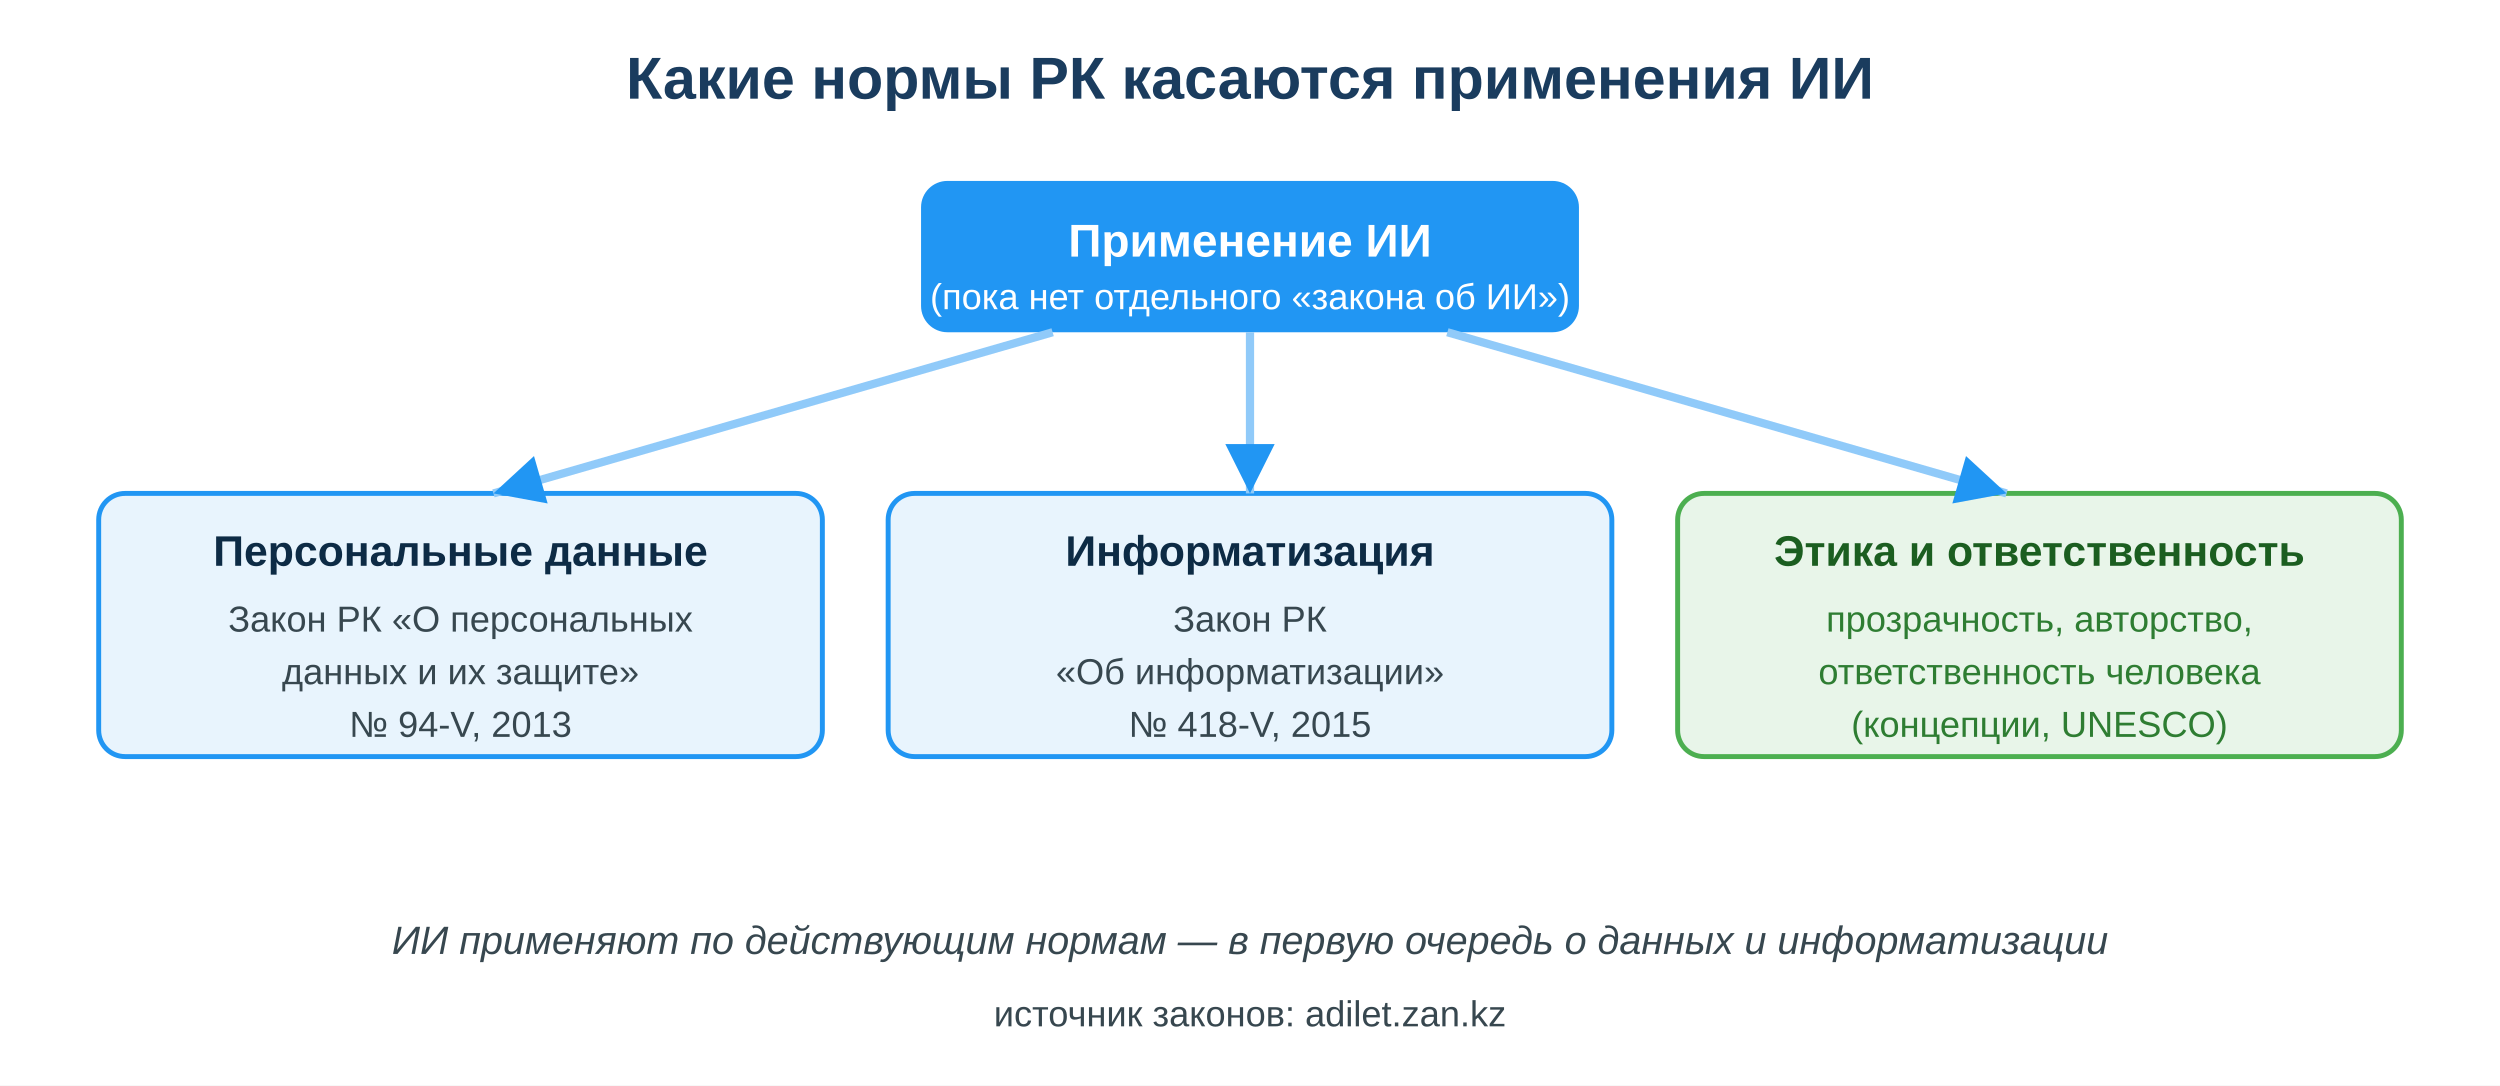
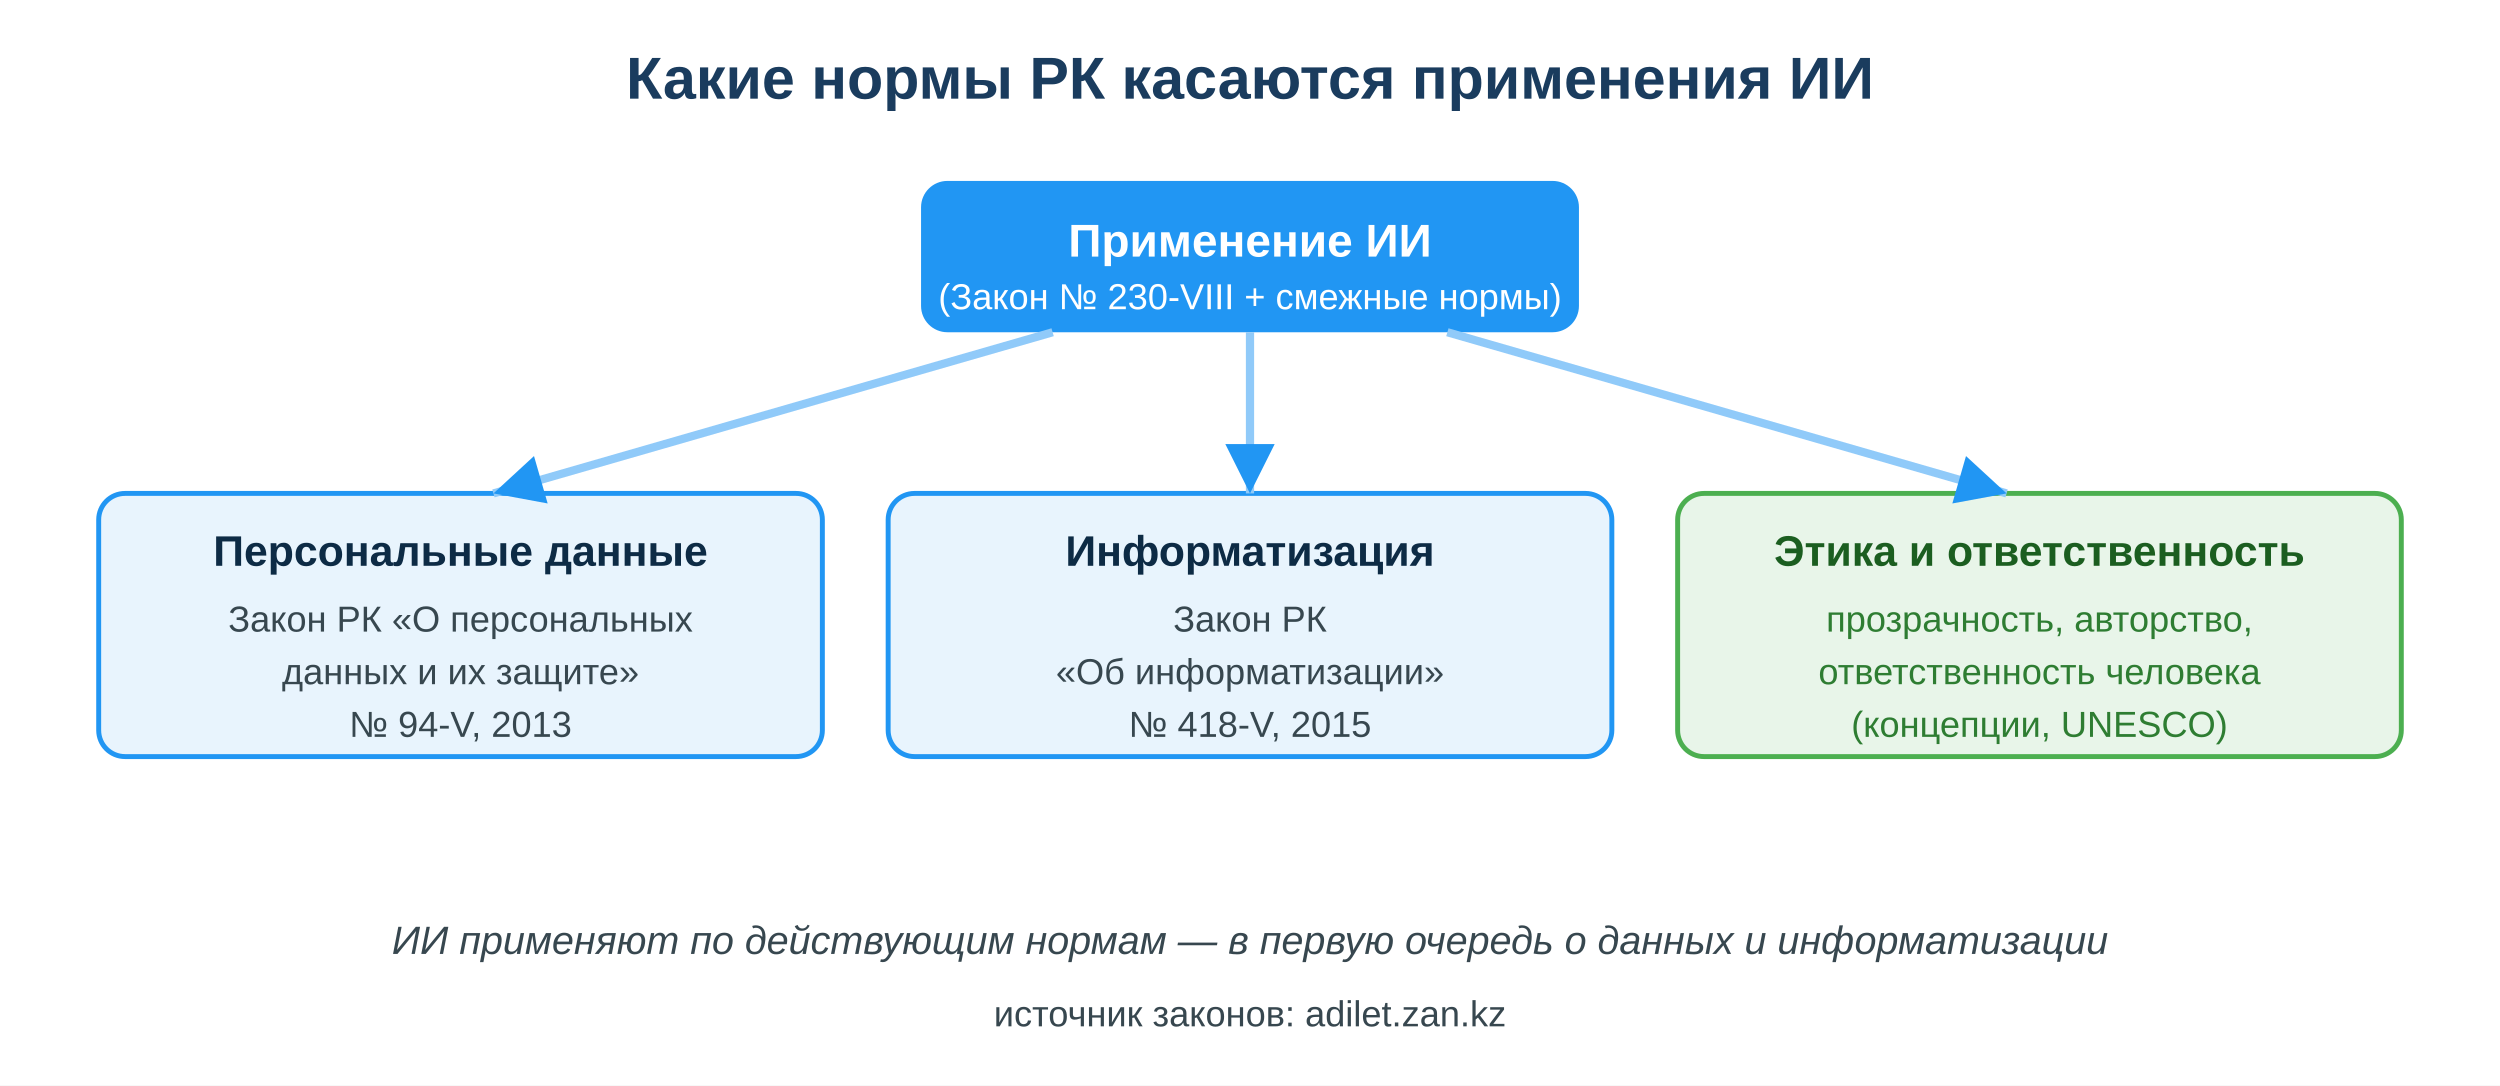
<svg xmlns="http://www.w3.org/2000/svg" viewBox="0 0 760 330" font-family="Arial, sans-serif">
  <rect x="0" y="0" width="760" height="330" fill="#ffffff" />
  <text x="380" y="30" text-anchor="middle" font-size="18" font-weight="bold" fill="#1a3c5e">Какие нормы РК касаются применения ИИ</text>
  <rect x="280" y="55" width="200" height="46" rx="8" fill="#2196F3" />
  <text x="380" y="78" text-anchor="middle" font-size="14" font-weight="bold" fill="#ffffff">Применение ИИ</text>
-   <text x="380" y="94" text-anchor="middle" font-size="11" fill="#ffffff">(пока нет отдельного «закона об ИИ»)</text>
+   <text x="380" y="94" text-anchor="middle" font-size="11" fill="#ffffff">(Закон № 230-VIII + смежные нормы)</text>
  <rect x="30" y="150" width="220" height="80" rx="8" fill="#e8f4fd" stroke="#2196F3" stroke-width="1.5" />
  <text x="140" y="172" text-anchor="middle" font-size="13" font-weight="bold" fill="#0d2b45">Персональные данные</text>
  <text x="140" y="192" text-anchor="middle" font-size="11" fill="#37474f">Закон РК «О персональных</text>
  <text x="140" y="208" text-anchor="middle" font-size="11" fill="#37474f">данных и их защите»</text>
  <text x="140" y="224" text-anchor="middle" font-size="11" fill="#37474f">№ 94-V, 2013</text>
  <rect x="270" y="150" width="220" height="80" rx="8" fill="#e8f4fd" stroke="#2196F3" stroke-width="1.5" />
  <text x="380" y="172" text-anchor="middle" font-size="13" font-weight="bold" fill="#0d2b45">Информатизация</text>
  <text x="380" y="192" text-anchor="middle" font-size="11" fill="#37474f">Закон РК</text>
  <text x="380" y="208" text-anchor="middle" font-size="11" fill="#37474f">«Об информатизации»</text>
  <text x="380" y="224" text-anchor="middle" font-size="11" fill="#37474f">№ 418-V, 2015</text>
  <rect x="510" y="150" width="220" height="80" rx="8" fill="#e8f5e9" stroke="#4CAF50" stroke-width="1.5" />
  <text x="620" y="172" text-anchor="middle" font-size="13" font-weight="bold" fill="#1b5e20">Этика и ответственность</text>
  <text x="620" y="192" text-anchor="middle" font-size="11" fill="#2e7d32">прозрачность, авторство,</text>
  <text x="620" y="208" text-anchor="middle" font-size="11" fill="#2e7d32">ответственность человека</text>
  <text x="620" y="224" text-anchor="middle" font-size="11" fill="#2e7d32">(концепции, UNESCO)</text>
  <g stroke="#90caf9" stroke-width="2.5" fill="none" marker-end="url(#arr)">
    <path d="M320 101 L150 150" />
    <path d="M380 101 L380 150" />
    <path d="M440 101 L610 150" />
  </g>
  <defs>
    <marker id="arr" markerWidth="8" markerHeight="8" refX="6" refY="3" orient="auto">
      <path d="M0,0 L6,3 L0,6 Z" fill="#2196F3" />
    </marker>
  </defs>
  <text x="380" y="290" text-anchor="middle" font-size="12" fill="#37474f" font-style="italic">ИИ применяют по действующим нормам — в первую очередь о данных и информатизации</text>
  <text x="380" y="312" text-anchor="middle" font-size="11" fill="#37474f">источник законов: adilet.zan.kz</text>
</svg>
